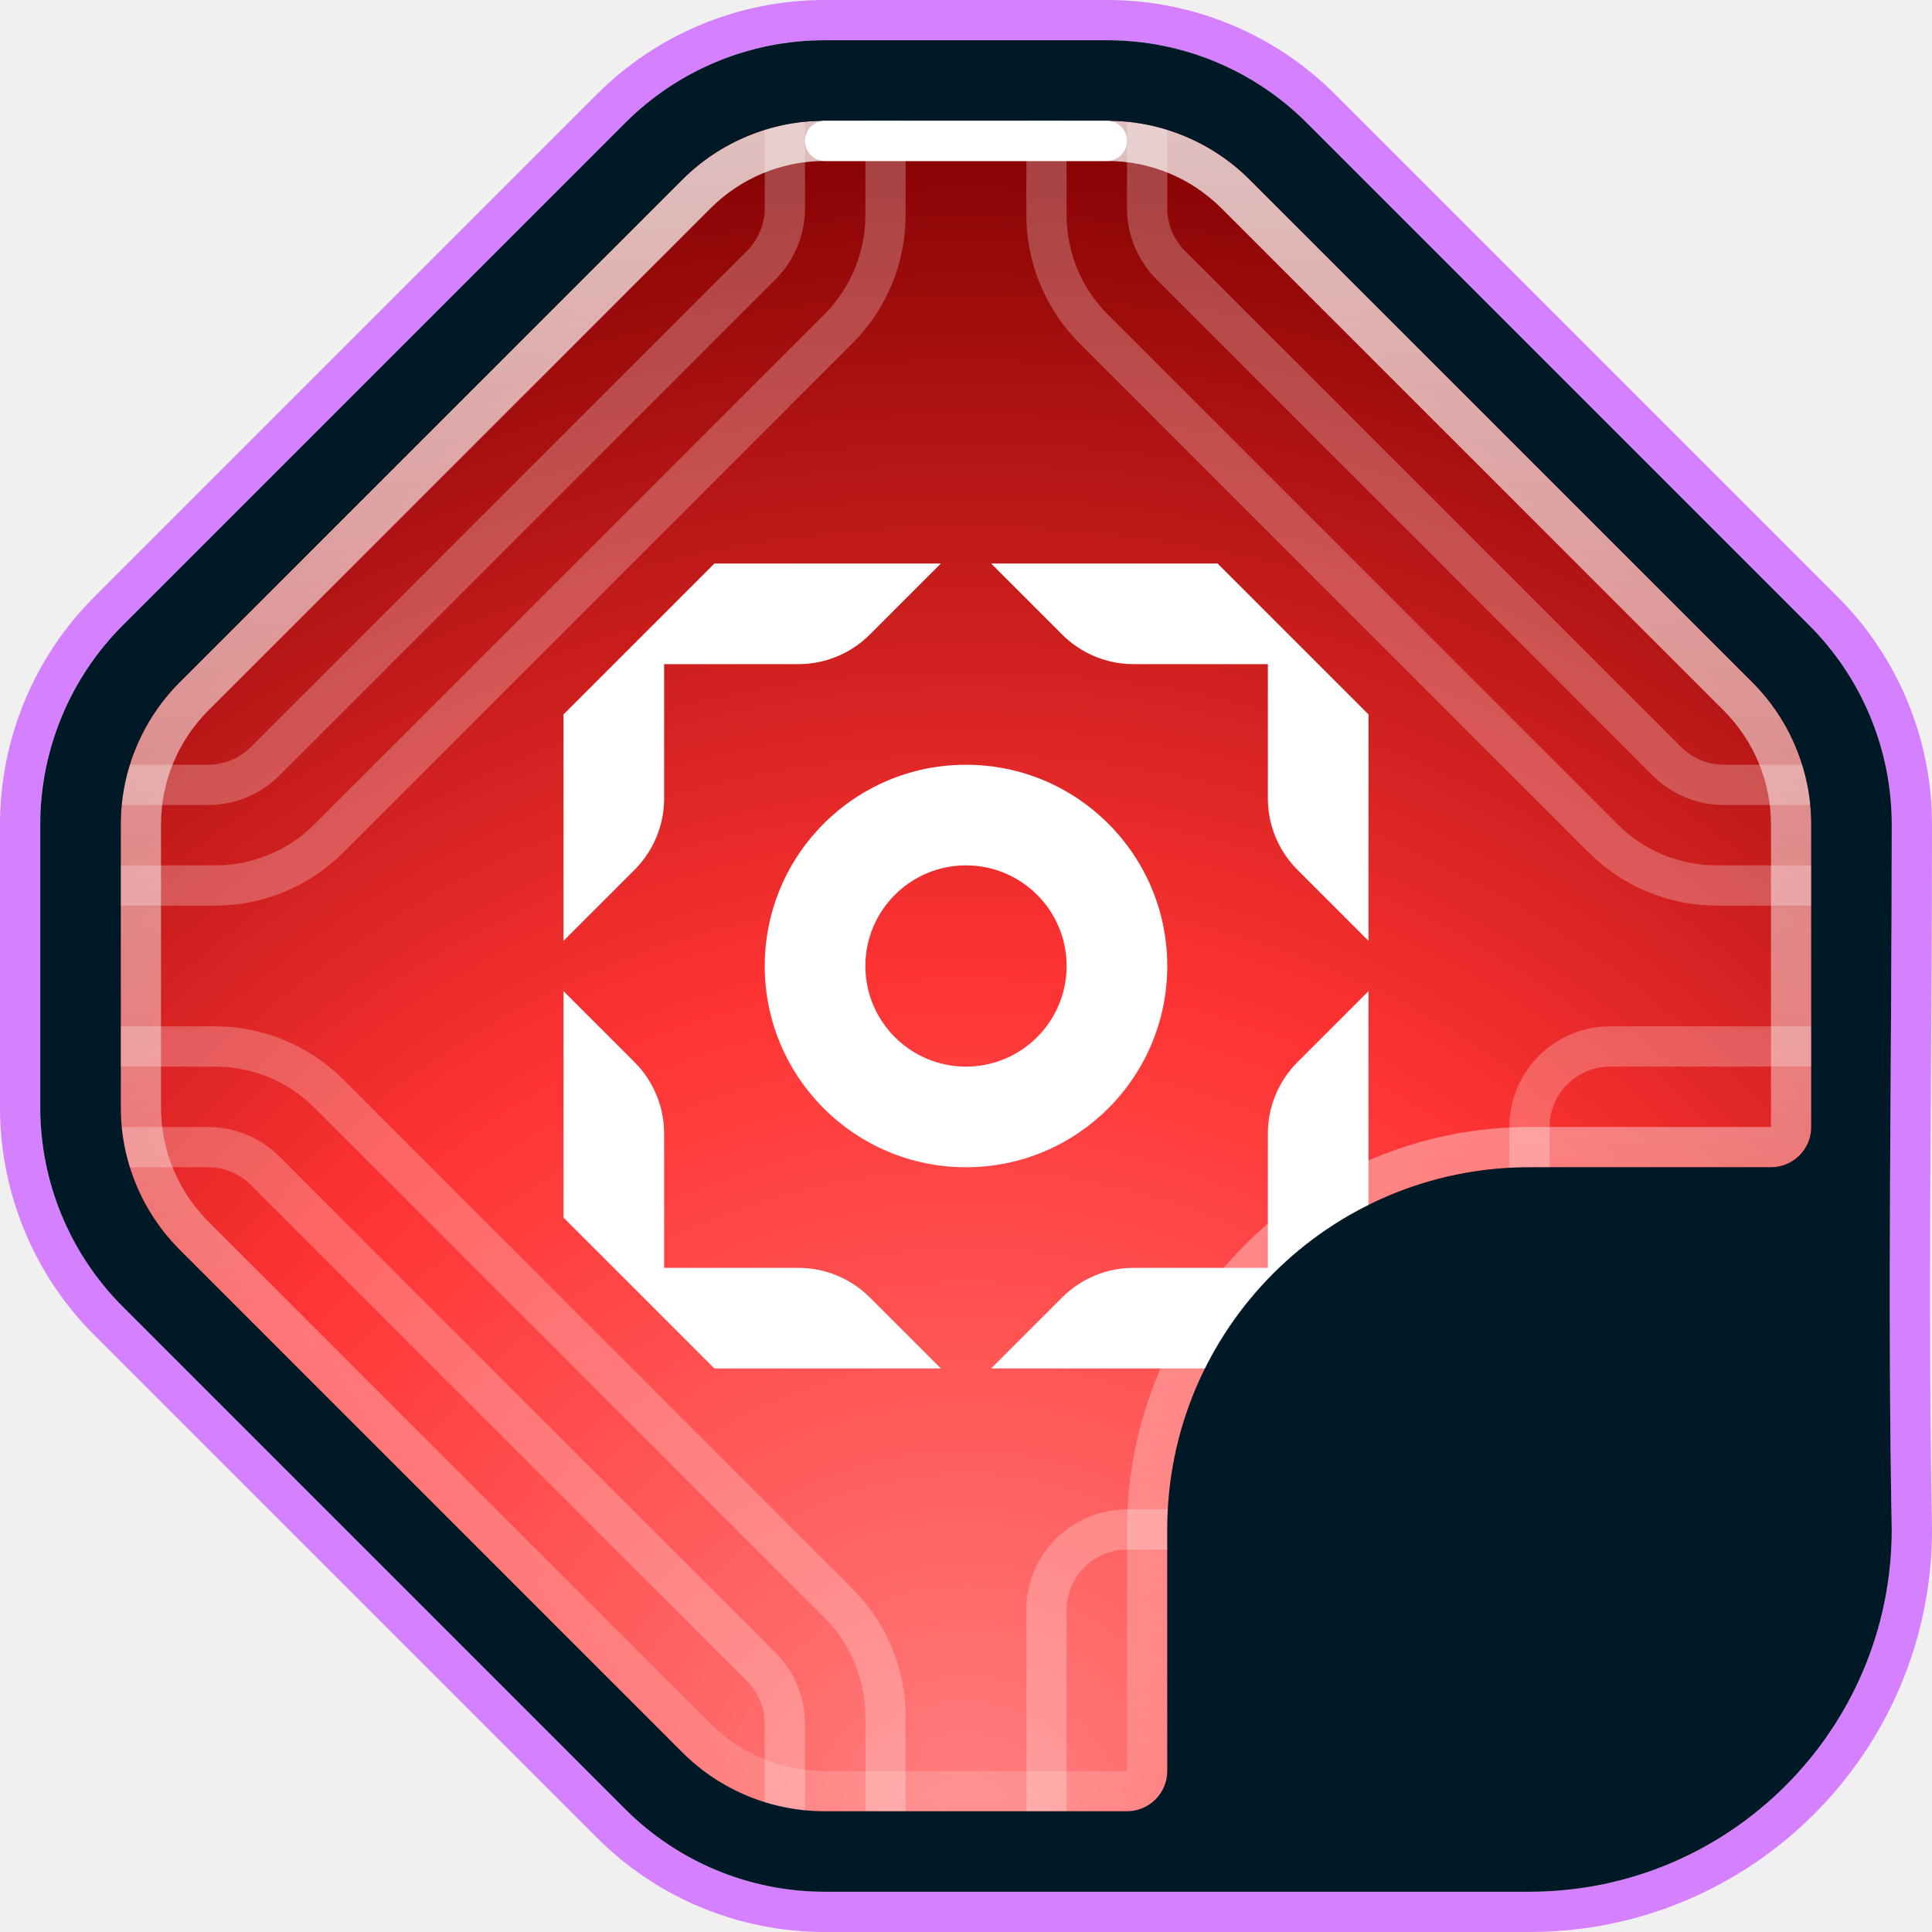
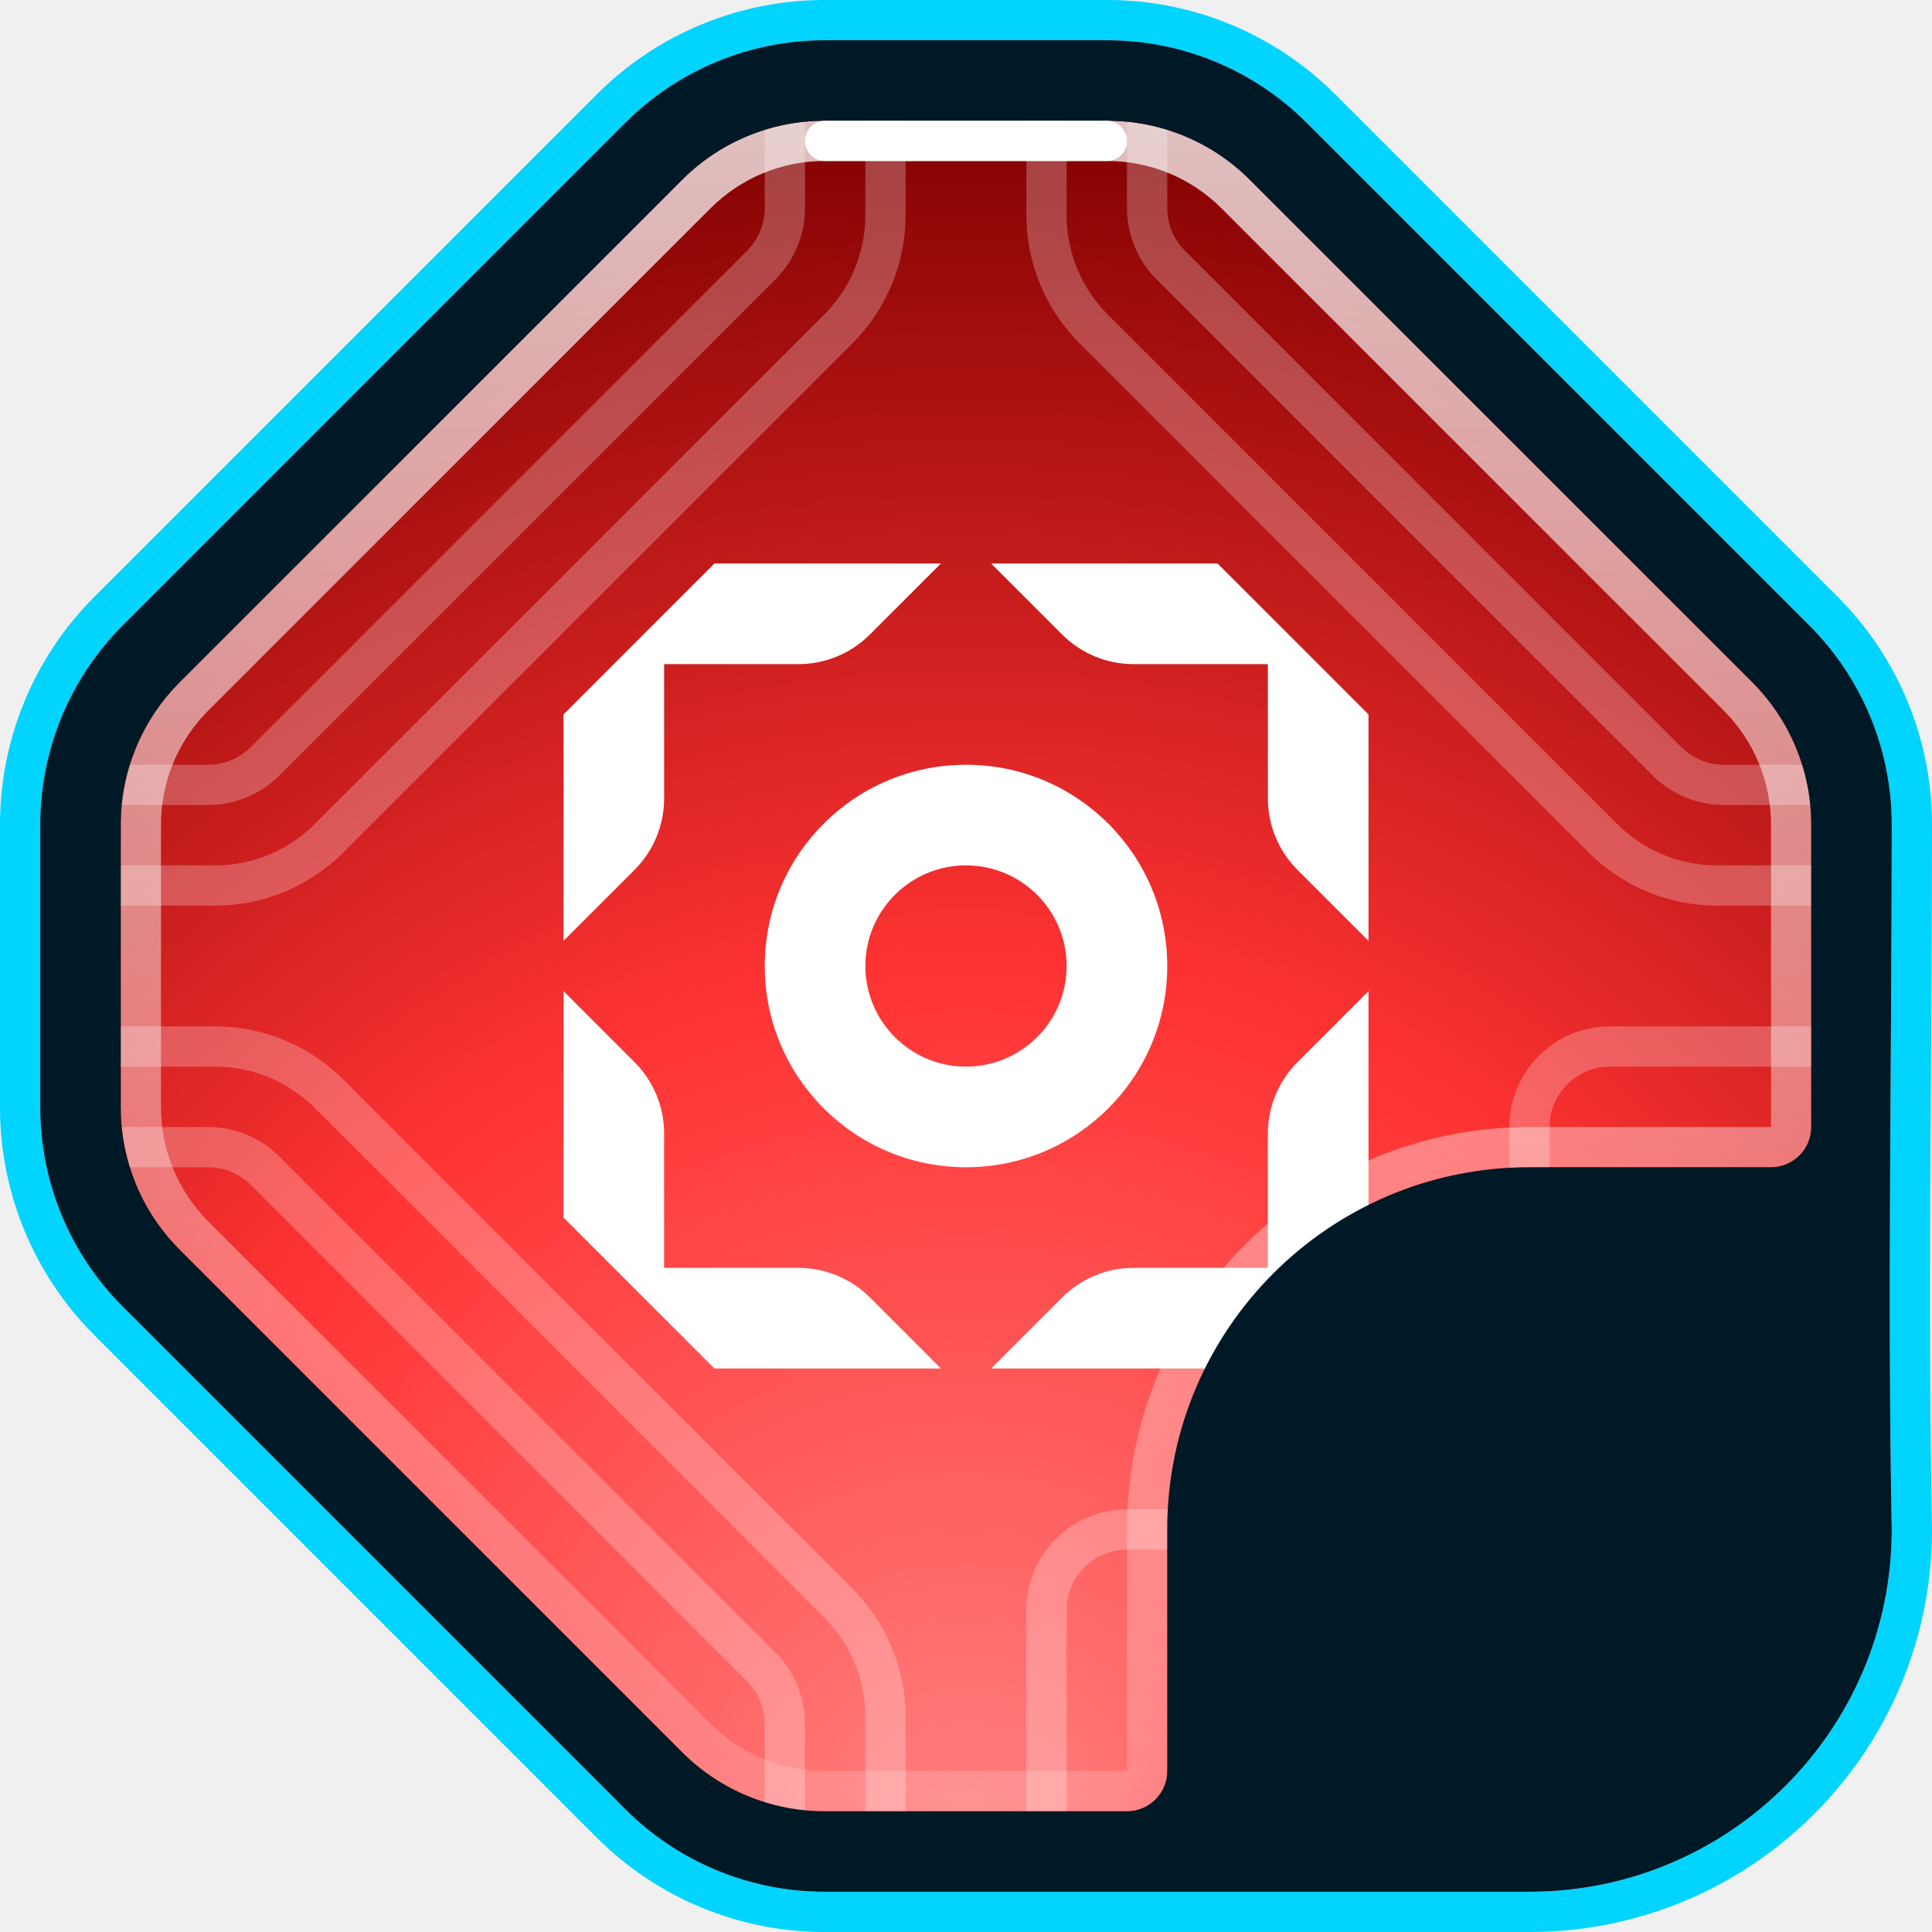
<svg xmlns="http://www.w3.org/2000/svg" width="24" height="24" viewBox="0 0 24 24" fill="none">
-   <path fill-rule="evenodd" clip-rule="evenodd" d="M24 19C24 21.761 21.761 24 19 24H10.243C9.182 24 8.164 23.579 7.414 22.828L1.172 16.586C0.421 15.836 0 14.818 0 13.757V10.243C0 9.182 0.421 8.164 1.172 7.414L7.414 1.172C8.164 0.421 9.182 0 10.243 0H13.757C14.818 0 15.836 0.421 16.586 1.172L22.828 7.414C23.579 8.164 24 9.182 24 10.243C24 11.222 23.994 12.198 23.988 13.173C23.975 15.116 23.963 17.052 24 18.991L24 19ZM23.5 19C23.463 17.055 23.475 15.108 23.488 13.161C23.494 12.188 23.5 11.215 23.5 10.243C23.5 9.314 23.131 8.424 22.475 7.768L16.232 1.525C15.576 0.869 14.686 0.5 13.757 0.5H10.243C9.314 0.5 8.424 0.869 7.768 1.525L1.525 7.768C0.869 8.424 0.5 9.314 0.5 10.243V13.757C0.5 14.686 0.869 15.576 1.525 16.232L7.768 22.475C8.424 23.131 9.314 23.5 10.243 23.5H19C21.485 23.5 23.5 21.485 23.5 19Z" fill="#D580FF" />
+   <path fill-rule="evenodd" clip-rule="evenodd" d="M24 19C24 21.761 21.761 24 19 24H10.243C9.182 24 8.164 23.579 7.414 22.828L1.172 16.586C0.421 15.836 0 14.818 0 13.757V10.243C0 9.182 0.421 8.164 1.172 7.414L7.414 1.172C8.164 0.421 9.182 0 10.243 0H13.757C14.818 0 15.836 0.421 16.586 1.172L22.828 7.414C23.579 8.164 24 9.182 24 10.243C24 11.222 23.994 12.198 23.988 13.173C23.975 15.116 23.963 17.052 24 18.991L24 19ZM23.5 19C23.463 17.055 23.475 15.108 23.488 13.161C23.494 12.188 23.5 11.215 23.5 10.243C23.5 9.314 23.131 8.424 22.475 7.768L16.232 1.525C15.576 0.869 14.686 0.5 13.757 0.5H10.243C9.314 0.5 8.424 0.869 7.768 1.525L1.525 7.768C0.869 8.424 0.5 9.314 0.5 10.243V13.757C0.5 14.686 0.869 15.576 1.525 16.232L7.768 22.475C8.424 23.131 9.314 23.5 10.243 23.5H19C21.485 23.5 23.5 21.485 23.5 19Z" fill="#00D4FF" />
  <path d="M8.121 1.879L1.879 8.121C1.316 8.684 1 9.447 1 10.243V13.757C1 14.553 1.316 15.316 1.879 15.879L8.121 22.121C8.684 22.684 9.447 23 10.243 23H13.757C14.553 23 15.316 22.684 15.879 22.121L22.121 15.879C22.684 15.316 23 14.553 23 13.757V10.243C23 9.447 22.684 8.684 22.121 8.121L15.879 1.879C15.316 1.316 14.553 1 13.757 1H10.243C9.447 1 8.684 1.316 8.121 1.879Z" fill="url(#paint0_radial_19890_72235)" />
  <path fill-rule="evenodd" clip-rule="evenodd" d="M10 1V2.586C10 2.917 9.868 3.235 9.634 3.47L3.47 9.634C3.235 9.868 2.917 10 2.586 10H1V9.5H2.586C2.785 9.5 2.975 9.421 3.116 9.28L9.28 3.116C9.421 2.975 9.5 2.785 9.5 2.586V1H10ZM14 1V2.586C14 2.917 14.132 3.235 14.366 3.47L20.53 9.634C20.765 9.868 21.083 10 21.414 10H23V9.5H21.414C21.215 9.5 21.024 9.421 20.884 9.28L14.72 3.116C14.579 2.975 14.5 2.785 14.5 2.586V1H14ZM10 21.414V23H9.5V21.414C9.5 21.215 9.421 21.024 9.28 20.884L3.116 14.72C2.975 14.579 2.785 14.5 2.586 14.5H1V14H2.586C2.917 14 3.235 14.132 3.47 14.366L9.634 20.53C9.868 20.765 10 21.083 10 21.414ZM11.25 1V2.672C11.25 3.268 11.013 3.841 10.591 4.263L4.263 10.591C3.841 11.013 3.268 11.25 2.672 11.25H1V10.75H2.672C3.136 10.75 3.581 10.566 3.909 10.237L10.237 3.909C10.566 3.581 10.75 3.136 10.75 2.672V1H11.25ZM12.75 2.672V1H13.25V2.672C13.25 3.136 13.434 3.581 13.763 3.909L20.091 10.237C20.419 10.566 20.864 10.75 21.328 10.75H23V11.25H21.328C20.732 11.25 20.159 11.013 19.737 10.591L13.409 4.263C12.987 3.841 12.75 3.268 12.75 2.672ZM11.25 23V21.328C11.25 20.732 11.013 20.159 10.591 19.737L4.263 13.409C3.841 12.987 3.268 12.75 2.672 12.75H1V13.25H2.672C3.136 13.25 3.581 13.434 3.909 13.763L10.237 20.091C10.566 20.419 10.75 20.864 10.75 21.328V23H11.25ZM12.75 20V23H13.25V20C13.25 19.586 13.586 19.25 14 19.25H15V18.75H14C13.31 18.75 12.75 19.31 12.75 20ZM20 12.75C19.31 12.75 18.75 13.31 18.75 14V15H19.25V14C19.25 13.586 19.586 13.25 20 13.25H23V12.75H20Z" fill="white" fill-opacity="0.25" />
  <path fill-rule="evenodd" clip-rule="evenodd" d="M10.243 2C9.712 2 9.204 2.211 8.828 2.586L2.586 8.828C2.211 9.204 2 9.712 2 10.243V13.757C2 14.288 2.211 14.796 2.586 15.172L8.828 21.414C9.204 21.789 9.712 22 10.243 22H14V19C14 16.239 16.239 14 19 14H22V10.243C22 9.712 21.789 9.204 21.414 8.828L15.172 2.586C14.796 2.211 14.288 2 13.757 2H10.243ZM10.243 1.5C9.58 1.5 8.944 1.763 8.475 2.232L2.232 8.475C1.763 8.944 1.5 9.58 1.5 10.243V13.757C1.5 14.42 1.763 15.056 2.232 15.525L8.475 21.768C8.944 22.237 9.58 22.5 10.243 22.5H14C14.276 22.5 14.5 22.276 14.5 22V19C14.5 16.515 16.515 14.5 19 14.5H22C22.276 14.5 22.5 14.276 22.5 14V10.243C22.5 9.58 22.237 8.944 21.768 8.475L15.525 2.232C15.056 1.763 14.42 1.5 13.757 1.5H10.243Z" fill="url(#paint1_linear_19890_72235)" />
  <path d="M8.25 9.92C8.25 10.251 8.118 10.569 7.884 10.804L7 11.688V8.875L8.875 7H11.688L10.804 7.884C10.569 8.118 10.251 8.25 9.92 8.25H8.25V9.92Z" fill="white" />
  <path d="M15.75 14.08C15.75 13.749 15.882 13.431 16.116 13.196L17 12.312V15.125L15.125 17H12.312L13.196 16.116C13.431 15.882 13.749 15.75 14.08 15.75H15.75V14.08Z" fill="white" />
  <path d="M14.08 8.25C13.749 8.25 13.431 8.118 13.196 7.884L12.312 7H15.125L17 8.875V11.688L16.116 10.804C15.882 10.569 15.75 10.251 15.75 9.92V8.25H14.08Z" fill="white" />
  <path d="M9.92 15.75C10.251 15.75 10.569 15.882 10.804 16.116L11.688 17L8.875 17L7 15.125V12.312L7.884 13.196C8.118 13.431 8.25 13.749 8.25 14.08L8.25 15.75H9.92Z" fill="white" />
  <path fill-rule="evenodd" clip-rule="evenodd" d="M14.5 12C14.5 13.381 13.381 14.5 12 14.5C10.619 14.5 9.5 13.381 9.5 12C9.5 10.619 10.619 9.5 12 9.5C13.381 9.5 14.5 10.619 14.5 12ZM13.25 12C13.25 12.69 12.69 13.25 12 13.25C11.31 13.25 10.75 12.69 10.75 12C10.75 11.31 11.31 10.75 12 10.75C12.69 10.75 13.25 11.31 13.25 12Z" fill="white" />
  <path fill-rule="evenodd" clip-rule="evenodd" d="M10.243 23.5C9.314 23.5 8.424 23.131 7.768 22.475L1.525 16.232C0.869 15.576 0.5 14.686 0.5 13.757V10.243C0.5 9.314 0.869 8.424 1.525 7.768L7.768 1.525C8.424 0.869 9.314 0.5 10.243 0.5H13.757C14.686 0.5 15.576 0.869 16.232 1.525L22.475 7.768C23.131 8.424 23.5 9.314 23.5 10.243C23.5 13.161 23.445 16.083 23.5 19C23.5 21.485 21.485 23.5 19 23.5C15.979 23.5 13.28 23.5 10.243 23.5ZM8.475 2.232C8.944 1.763 9.58 1.5 10.243 1.5H13.757C14.42 1.5 15.056 1.763 15.525 2.232L21.768 8.475C22.237 8.944 22.5 9.58 22.5 10.243V14C22.5 14.276 22.276 14.5 22 14.5H19C16.515 14.5 14.5 16.515 14.5 19V22C14.5 22.276 14.276 22.5 14 22.5H10.243C9.58 22.5 8.944 22.237 8.475 21.768L2.232 15.525C1.763 15.056 1.5 14.42 1.5 13.757V10.243C1.5 9.58 1.763 8.944 2.232 8.475L8.475 2.232Z" fill="#001926" />
  <rect x="10" y="1.5" width="4" height="0.5" rx="0.25" fill="white" />
  <defs>
    <radialGradient id="paint0_radial_19890_72235" cx="0" cy="0" r="1" gradientUnits="userSpaceOnUse" gradientTransform="translate(12 23) rotate(-90) scale(22)">
      <stop stop-color="#FF8080" />
      <stop offset="0.496" stop-color="#FF3333" />
      <stop offset="1" stop-color="#800000" />
    </radialGradient>
    <linearGradient id="paint1_linear_19890_72235" x1="12" y1="1.5" x2="12" y2="22.5" gradientUnits="userSpaceOnUse">
      <stop stop-color="white" stop-opacity="0.75" />
      <stop offset="1" stop-color="white" stop-opacity="0.15" />
    </linearGradient>
  </defs>
</svg>
